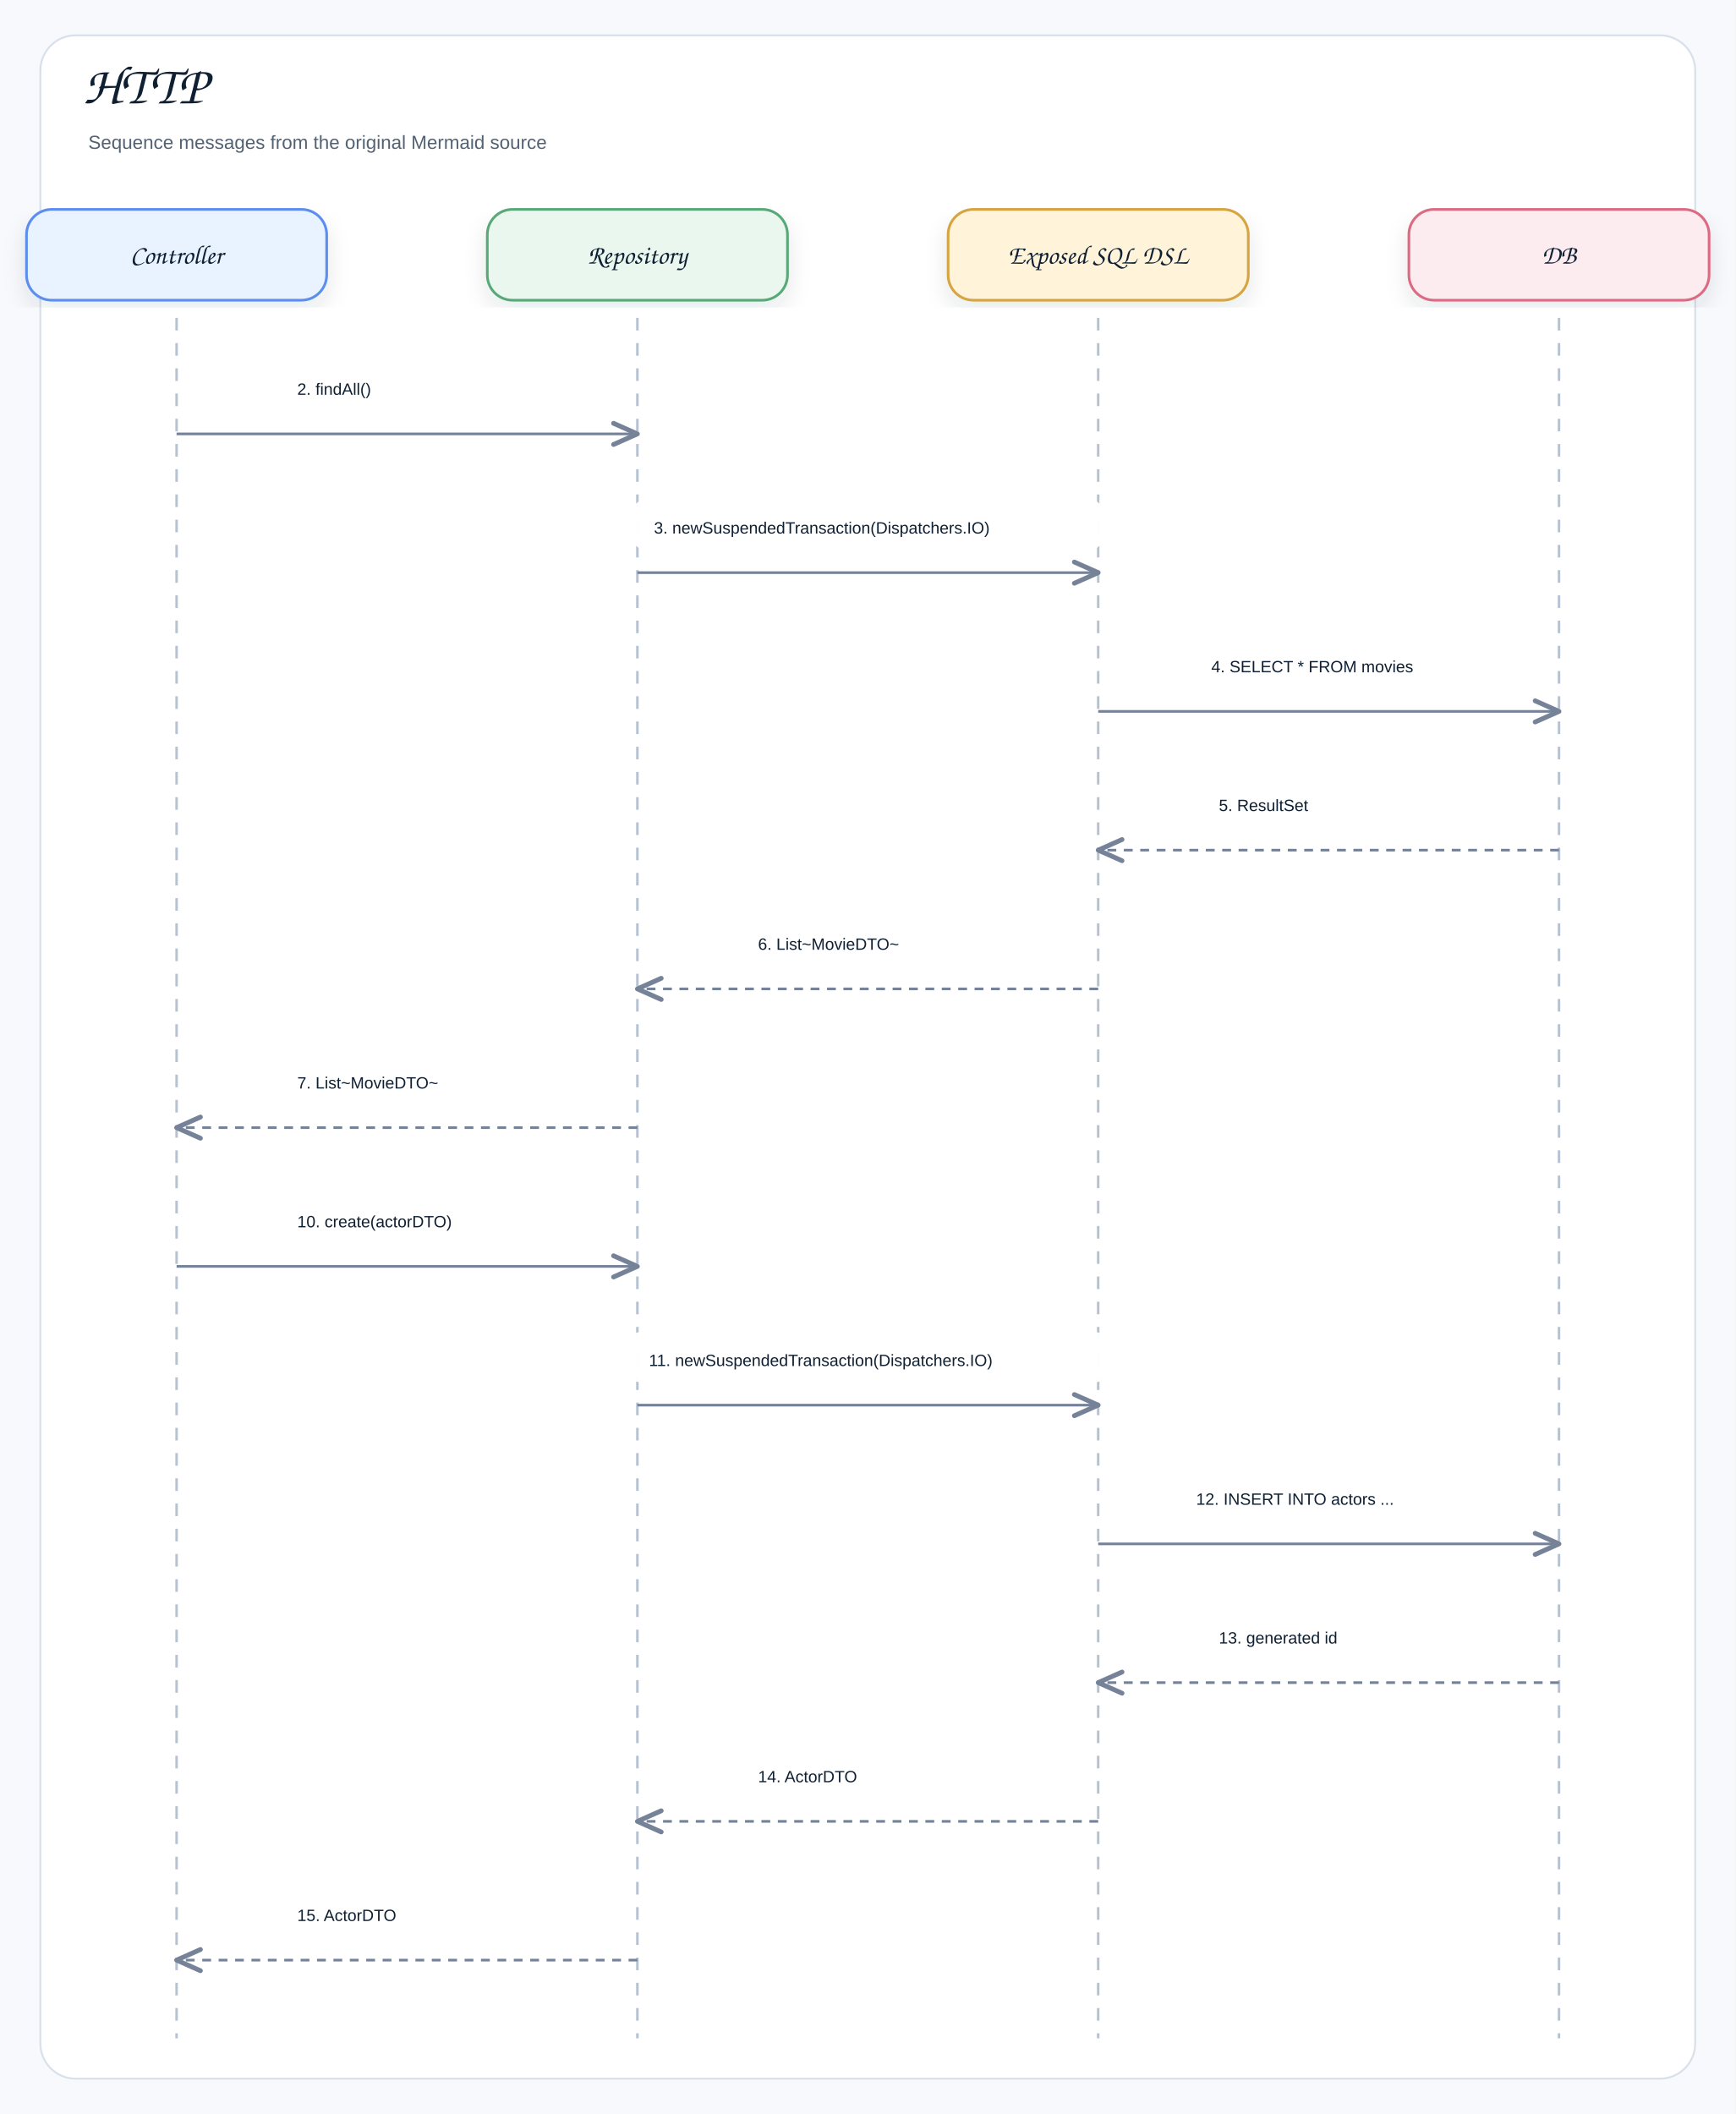
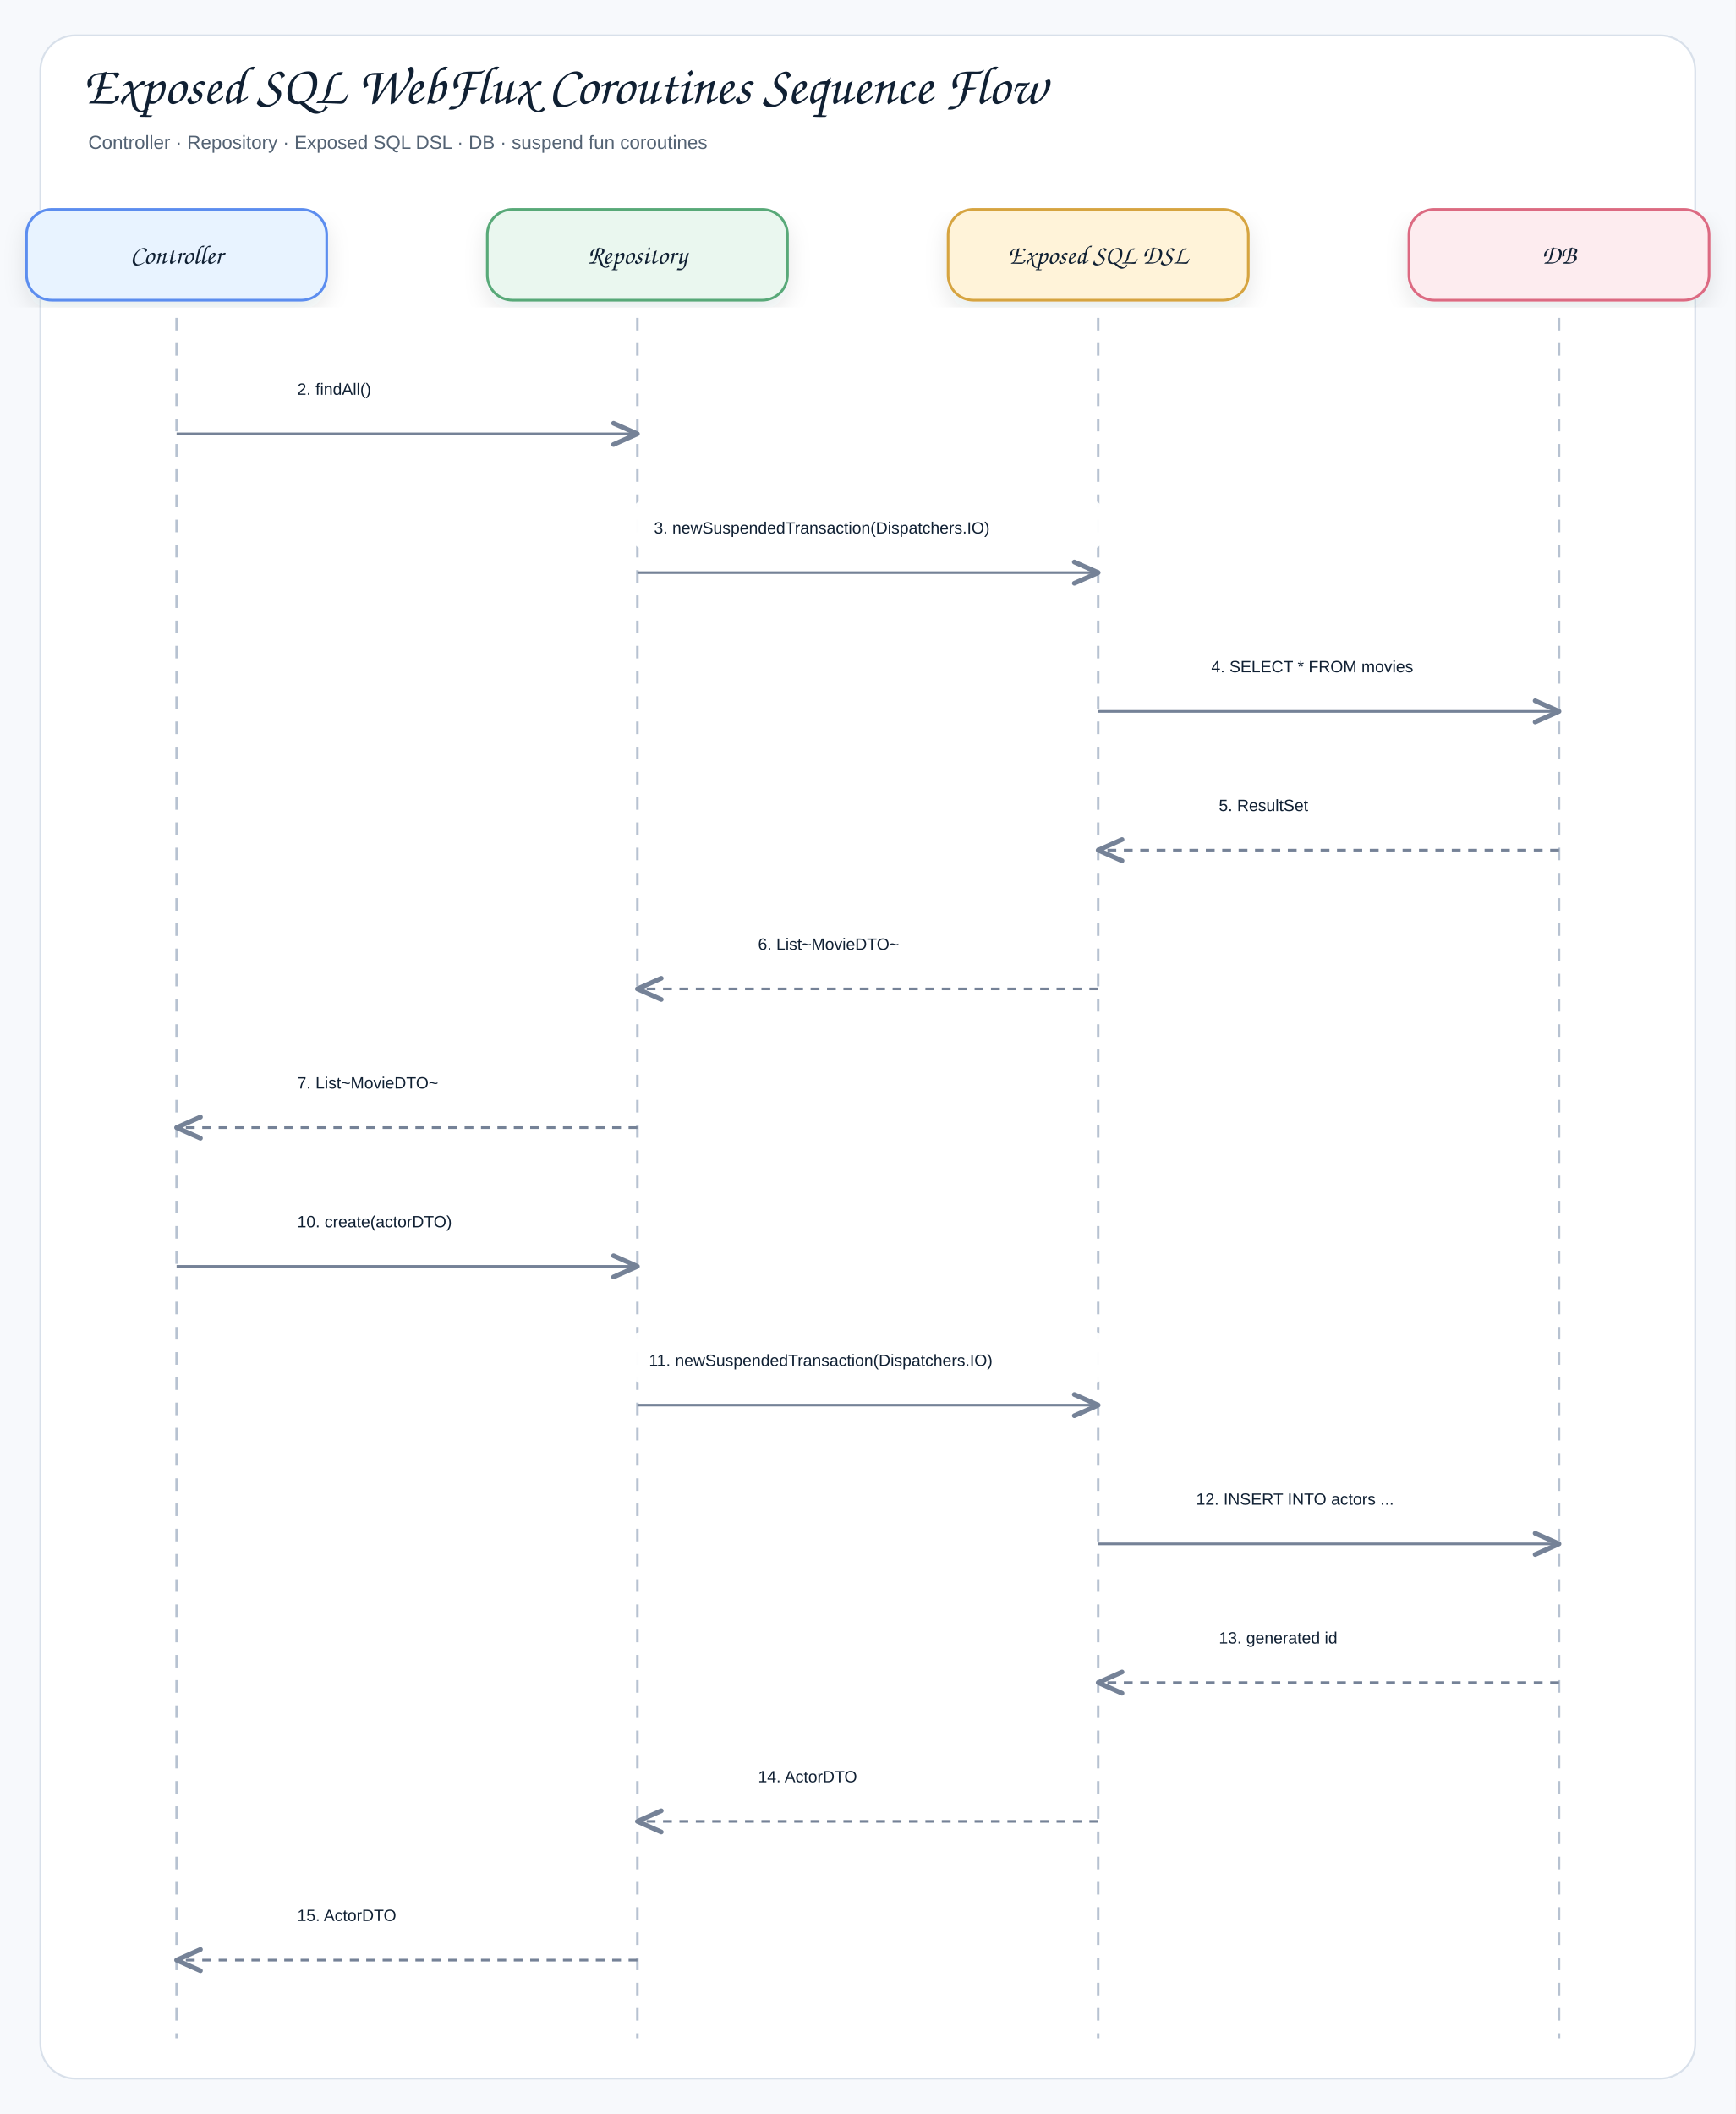
- <svg xmlns="http://www.w3.org/2000/svg" width="1376" height="1676" viewBox="0 0 1376 1676" role="img" aria-label="HTTP">
+ <svg xmlns="http://www.w3.org/2000/svg" width="1376" height="1676" viewBox="0 0 1376 1676" role="img" aria-label="Exposed SQL WebFlux Coroutines Sequence Flow">
  <defs>
    <filter id="shadow" x="-8%" y="-8%" width="116%" height="116%">
      <feDropShadow dx="0" dy="8" stdDeviation="9" flood-color="#1f2937" flood-opacity="0.10" />
    </filter>
    <marker id="openArrow" markerWidth="12" markerHeight="10" refX="10" refY="5" orient="auto" markerUnits="strokeWidth">
      <path d="M 1 1 L 10 5 L 1 9" fill="none" stroke="#758297" stroke-width="1.8" stroke-linecap="round" stroke-linejoin="round" />
    </marker>
    <marker id="inherit" markerWidth="14" markerHeight="12" refX="12" refY="6" orient="auto" markerUnits="strokeWidth">
      <path d="M 0 1 L 12 6 L 0 11 Z" fill="#ffffff" stroke="#758297" stroke-width="1.8" />
    </marker>
    <style>
    .canvas{fill:#f7f9fc}.frame{fill:#fff;stroke:#d8e0ea;stroke-width:1.5}
    .title{font-family:"Architects Daughter","Comic Sans MS","Comic Sans",cursive;font-size:43px;font-weight:400;fill:#102033}
    .subtitle{font-family:"Comic Sans MS","Comic Sans","Comic Neue",Arial,sans-serif;font-size:15px;font-weight:400;fill:#536273}
    .label{font-family:"Architects Daughter","Comic Sans MS","Comic Sans",cursive;font-size:25px;font-weight:400;fill:#102033}
    .smallLabel{font-family:"Architects Daughter","Comic Sans MS","Comic Sans",cursive;font-size:21px;font-weight:400;fill:#102033}
    .mono{font-family:"Comic Sans MS","Comic Sans","Comic Neue",Arial,sans-serif;font-size:12px;font-weight:400;fill:#102033}
    .small{font-family:"Comic Sans MS","Comic Sans","Comic Neue",Arial,sans-serif;font-size:12px;font-weight:400;fill:#536273}
    .strong{font-family:"Comic Sans MS","Comic Sans","Comic Neue",Arial,sans-serif;font-size:13px;font-weight:400;fill:#102033}
    .card{stroke-width:2.1;filter:url(#shadow)}.compartment{stroke-width:1.5;fill:none}
    .line{stroke:#758297;stroke-width:2.1;fill:none;marker-end:url(#openArrow)}
    .plainLine{stroke:#758297;stroke-width:2.1;fill:none}
    .dashed{stroke:#758297;stroke-width:2.1;stroke-dasharray:7 6;fill:none;marker-end:url(#openArrow)}
    .inheritLine{stroke:#758297;stroke-width:2.2;fill:none;marker-end:url(#inherit)}
    .implLine{stroke:#758297;stroke-width:2.2;stroke-dasharray:8 7;fill:none;marker-end:url(#inherit)}
  </style>
  </defs>
  <rect class="canvas" width="1376" height="1676" />
  <rect class="frame" x="32" y="28" width="1312" height="1620" rx="28" />
-   <text class="title" x="66" y="82">HTTP</text>
-   <text class="subtitle" x="70" y="118">Sequence messages from the original Mermaid source</text>
+   <text class="title" x="66" y="82">Exposed SQL WebFlux Coroutines Sequence Flow</text>
+   <text class="subtitle" x="70" y="118">Controller · Repository · Exposed SQL DSL · DB · suspend fun coroutines</text>
  <rect class="card" x="21" y="166" width="238" height="72" rx="20" fill="#E8F3FF" stroke="#5B8DEF" />
  <text class="smallLabel" x="140" y="209" text-anchor="middle">Controller</text>
  <line class="lifeline" x1="140" y1="252" x2="140" y2="1616" stroke="#b7c2d1" stroke-width="2" stroke-dasharray="10 10" />
  <rect class="card" x="386.333" y="166" width="238" height="72" rx="20" fill="#EAF7EF" stroke="#58A978" />
  <text class="smallLabel" x="505.333" y="209" text-anchor="middle">Repository</text>
  <line class="lifeline" x1="505.333" y1="252" x2="505.333" y2="1616" stroke="#b7c2d1" stroke-width="2" stroke-dasharray="10 10" />
  <rect class="card" x="751.667" y="166" width="238" height="72" rx="20" fill="#FFF3D9" stroke="#D6A441" />
  <text class="smallLabel" x="870.667" y="209" text-anchor="middle">Exposed SQL DSL</text>
  <line class="lifeline" x1="870.667" y1="252" x2="870.667" y2="1616" stroke="#b7c2d1" stroke-width="2" stroke-dasharray="10 10" />
  <rect class="card" x="1117" y="166" width="238" height="72" rx="20" fill="#FDECEF" stroke="#DC6B82" />
  <text class="smallLabel" x="1236" y="209" text-anchor="middle">DB</text>
  <line class="lifeline" x1="1236" y1="252" x2="1236" y2="1616" stroke="#b7c2d1" stroke-width="2" stroke-dasharray="10 10" />
  <rect x="217.667" y="286" width="210" height="40" rx="12" fill="#ffffff" opacity="0.97" />
  <text class="strong" x="235.667" y="313" text-anchor="start">2. findAll()</text>
  <path class="line" d="M140 344 L505.333 344" />
  <rect x="500.5" y="396" width="375" height="40" rx="12" fill="#ffffff" opacity="0.97" />
  <text class="strong" x="518.5" y="423" text-anchor="start">3. newSuspendedTransaction(Dispatchers.IO)</text>
  <path class="line" d="M505.333 454 L870.667 454" />
  <rect x="942.333" y="506" width="222" height="40" rx="12" fill="#ffffff" opacity="0.97" />
  <text class="strong" x="960.333" y="533" text-anchor="start">4. SELECT * FROM movies</text>
  <path class="line" d="M870.667 564 L1236 564" />
  <rect x="948.333" y="616" width="210" height="40" rx="12" fill="#ffffff" opacity="0.97" />
  <text class="strong" x="966.333" y="643" text-anchor="start">5. ResultSet</text>
  <path class="dashed" d="M1236 674 L870.667 674" />
  <rect x="583" y="726" width="210" height="40" rx="12" fill="#ffffff" opacity="0.97" />
  <text class="strong" x="601" y="753" text-anchor="start">6. List~MovieDTO~</text>
  <path class="dashed" d="M870.667 784 L505.333 784" />
  <rect x="217.667" y="836" width="210" height="40" rx="12" fill="#ffffff" opacity="0.97" />
  <text class="strong" x="235.667" y="863" text-anchor="start">7. List~MovieDTO~</text>
  <path class="dashed" d="M505.333 894 L140 894" />
  <rect x="217.667" y="946" width="210" height="40" rx="12" fill="#ffffff" opacity="0.97" />
  <text class="strong" x="235.667" y="973" text-anchor="start">10. create(actorDTO)</text>
  <path class="line" d="M140 1004 L505.333 1004" />
  <rect x="496.5" y="1056" width="383" height="40" rx="12" fill="#ffffff" opacity="0.97" />
  <text class="strong" x="514.5" y="1083" text-anchor="start">11. newSuspendedTransaction(Dispatchers.IO)</text>
  <path class="line" d="M505.333 1114 L870.667 1114" />
  <rect x="930.333" y="1166" width="246" height="40" rx="12" fill="#ffffff" opacity="0.97" />
  <text class="strong" x="948.333" y="1193" text-anchor="start">12. INSERT INTO actors ...</text>
  <path class="line" d="M870.667 1224 L1236 1224" />
  <rect x="948.333" y="1276" width="210" height="40" rx="12" fill="#ffffff" opacity="0.97" />
  <text class="strong" x="966.333" y="1303" text-anchor="start">13. generated id</text>
  <path class="dashed" d="M1236 1334 L870.667 1334" />
  <rect x="583" y="1386" width="210" height="40" rx="12" fill="#ffffff" opacity="0.97" />
  <text class="strong" x="601" y="1413" text-anchor="start">14. ActorDTO</text>
  <path class="dashed" d="M870.667 1444 L505.333 1444" />
  <rect x="217.667" y="1496" width="210" height="40" rx="12" fill="#ffffff" opacity="0.97" />
  <text class="strong" x="235.667" y="1523" text-anchor="start">15. ActorDTO</text>
  <path class="dashed" d="M505.333 1554 L140 1554" />
</svg>
